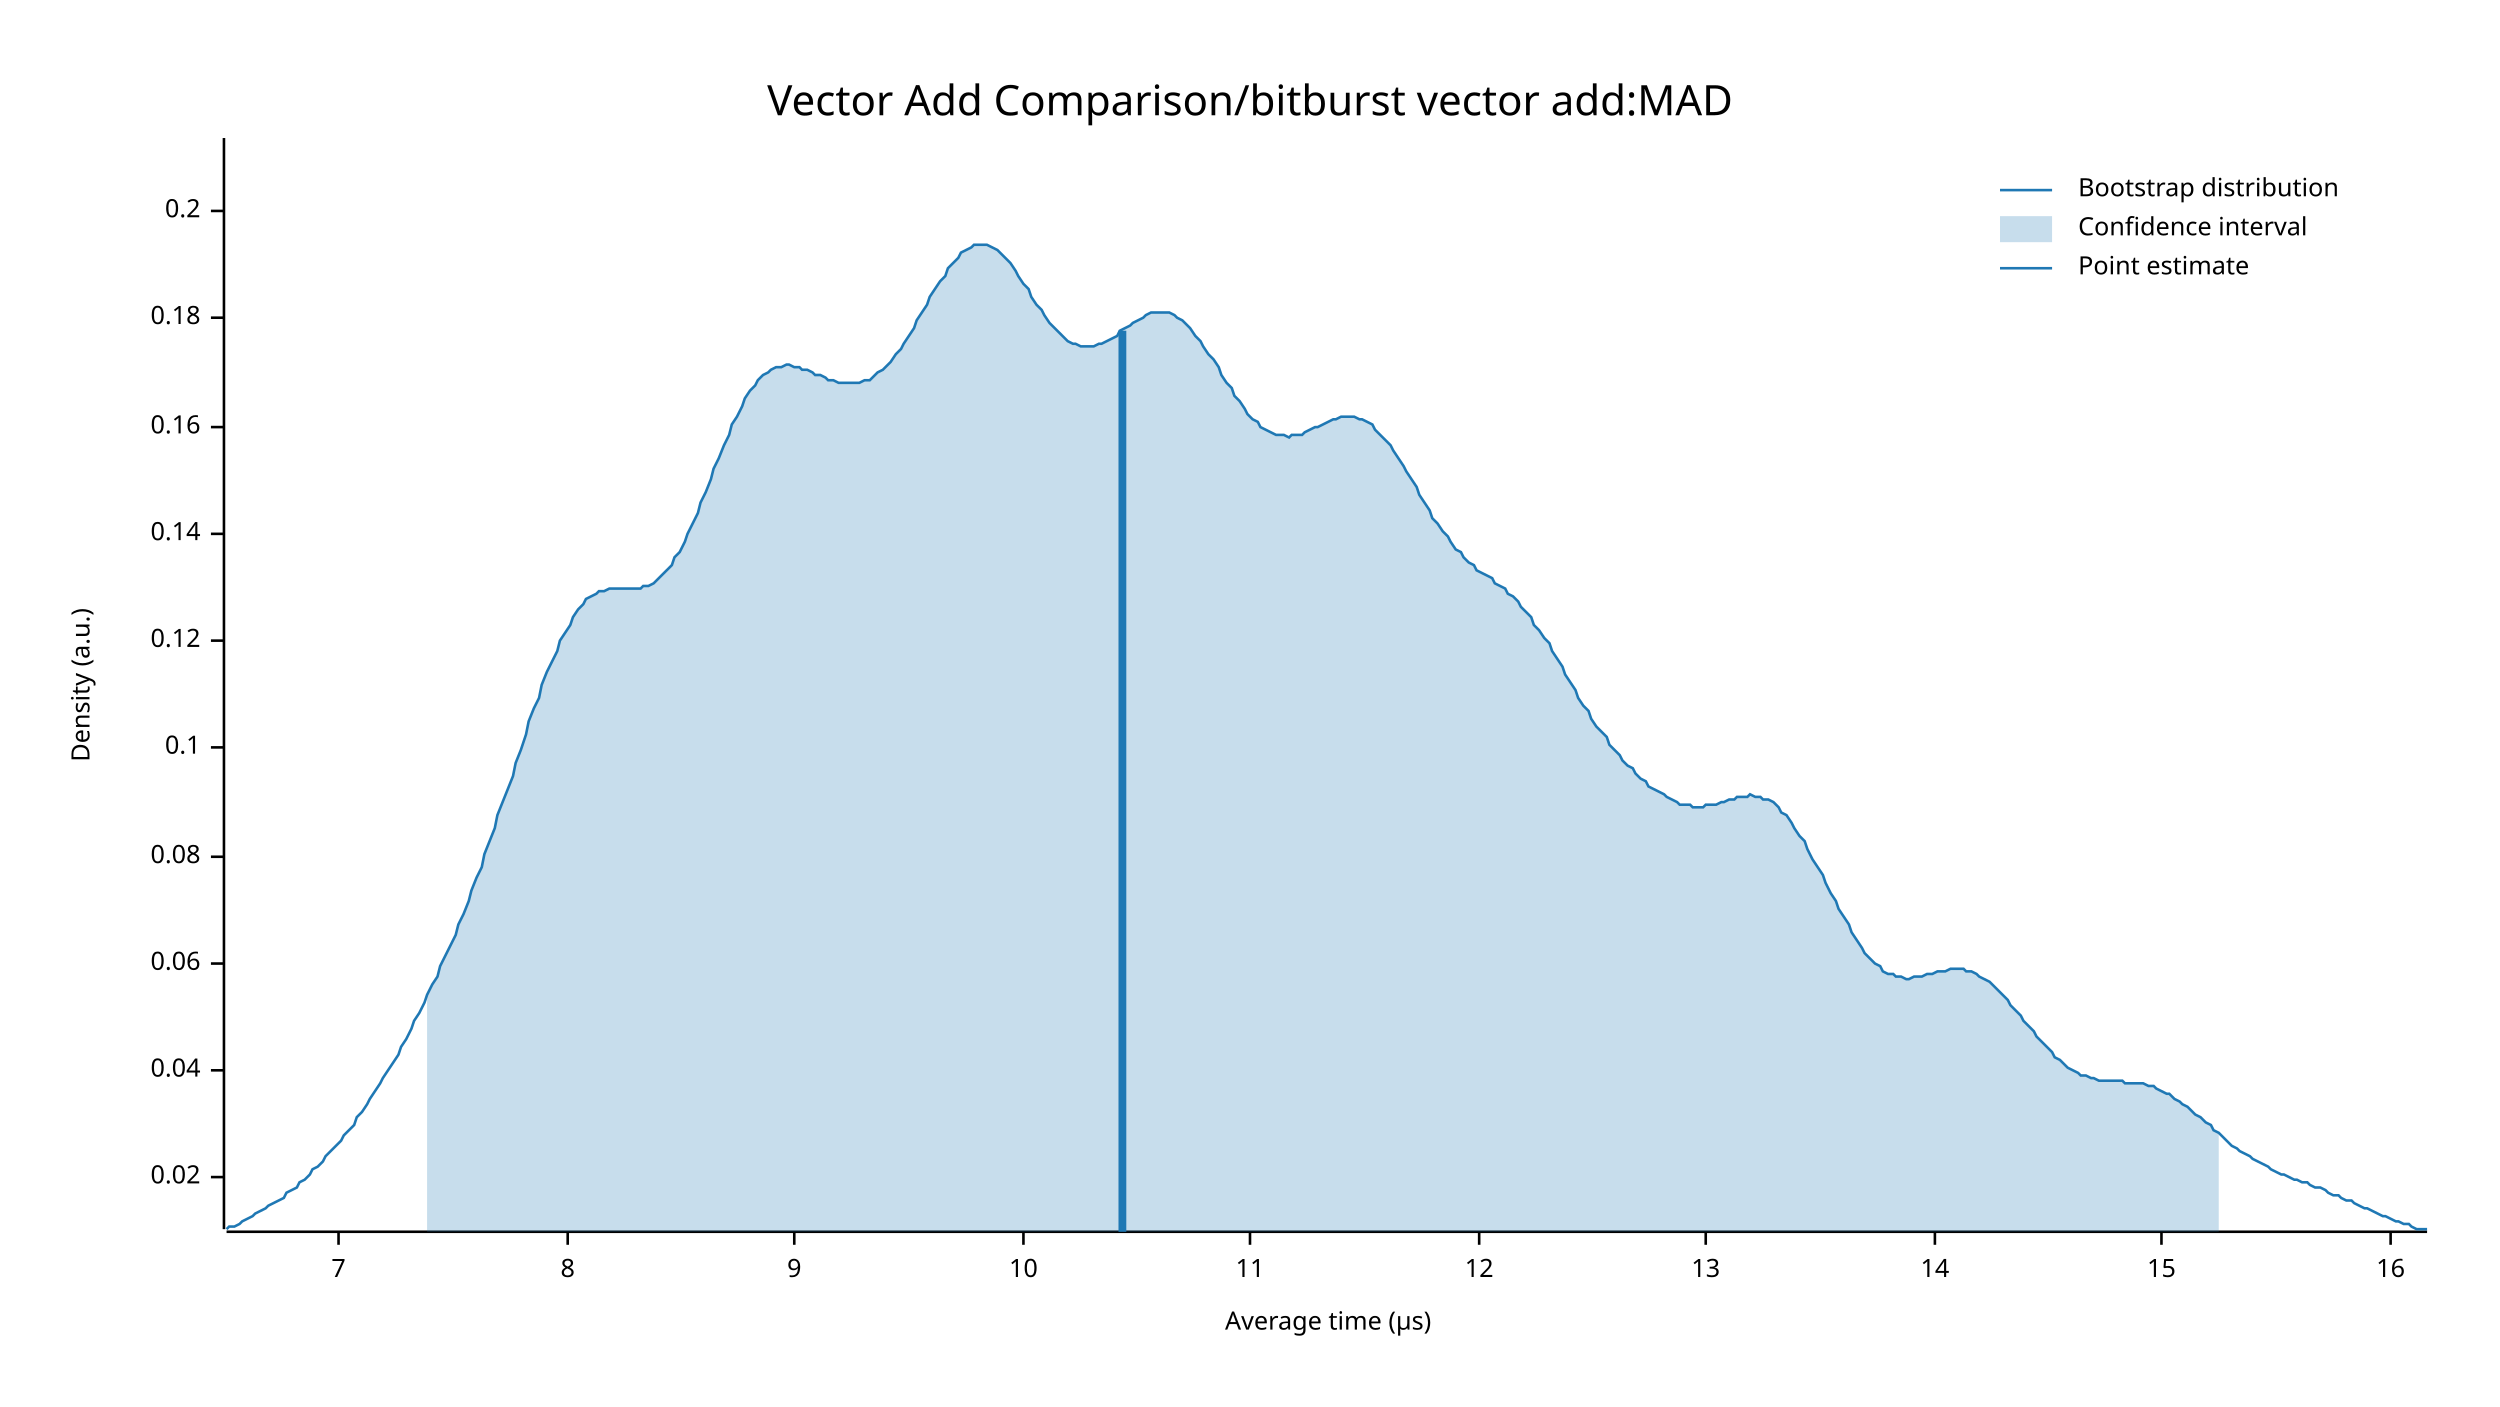
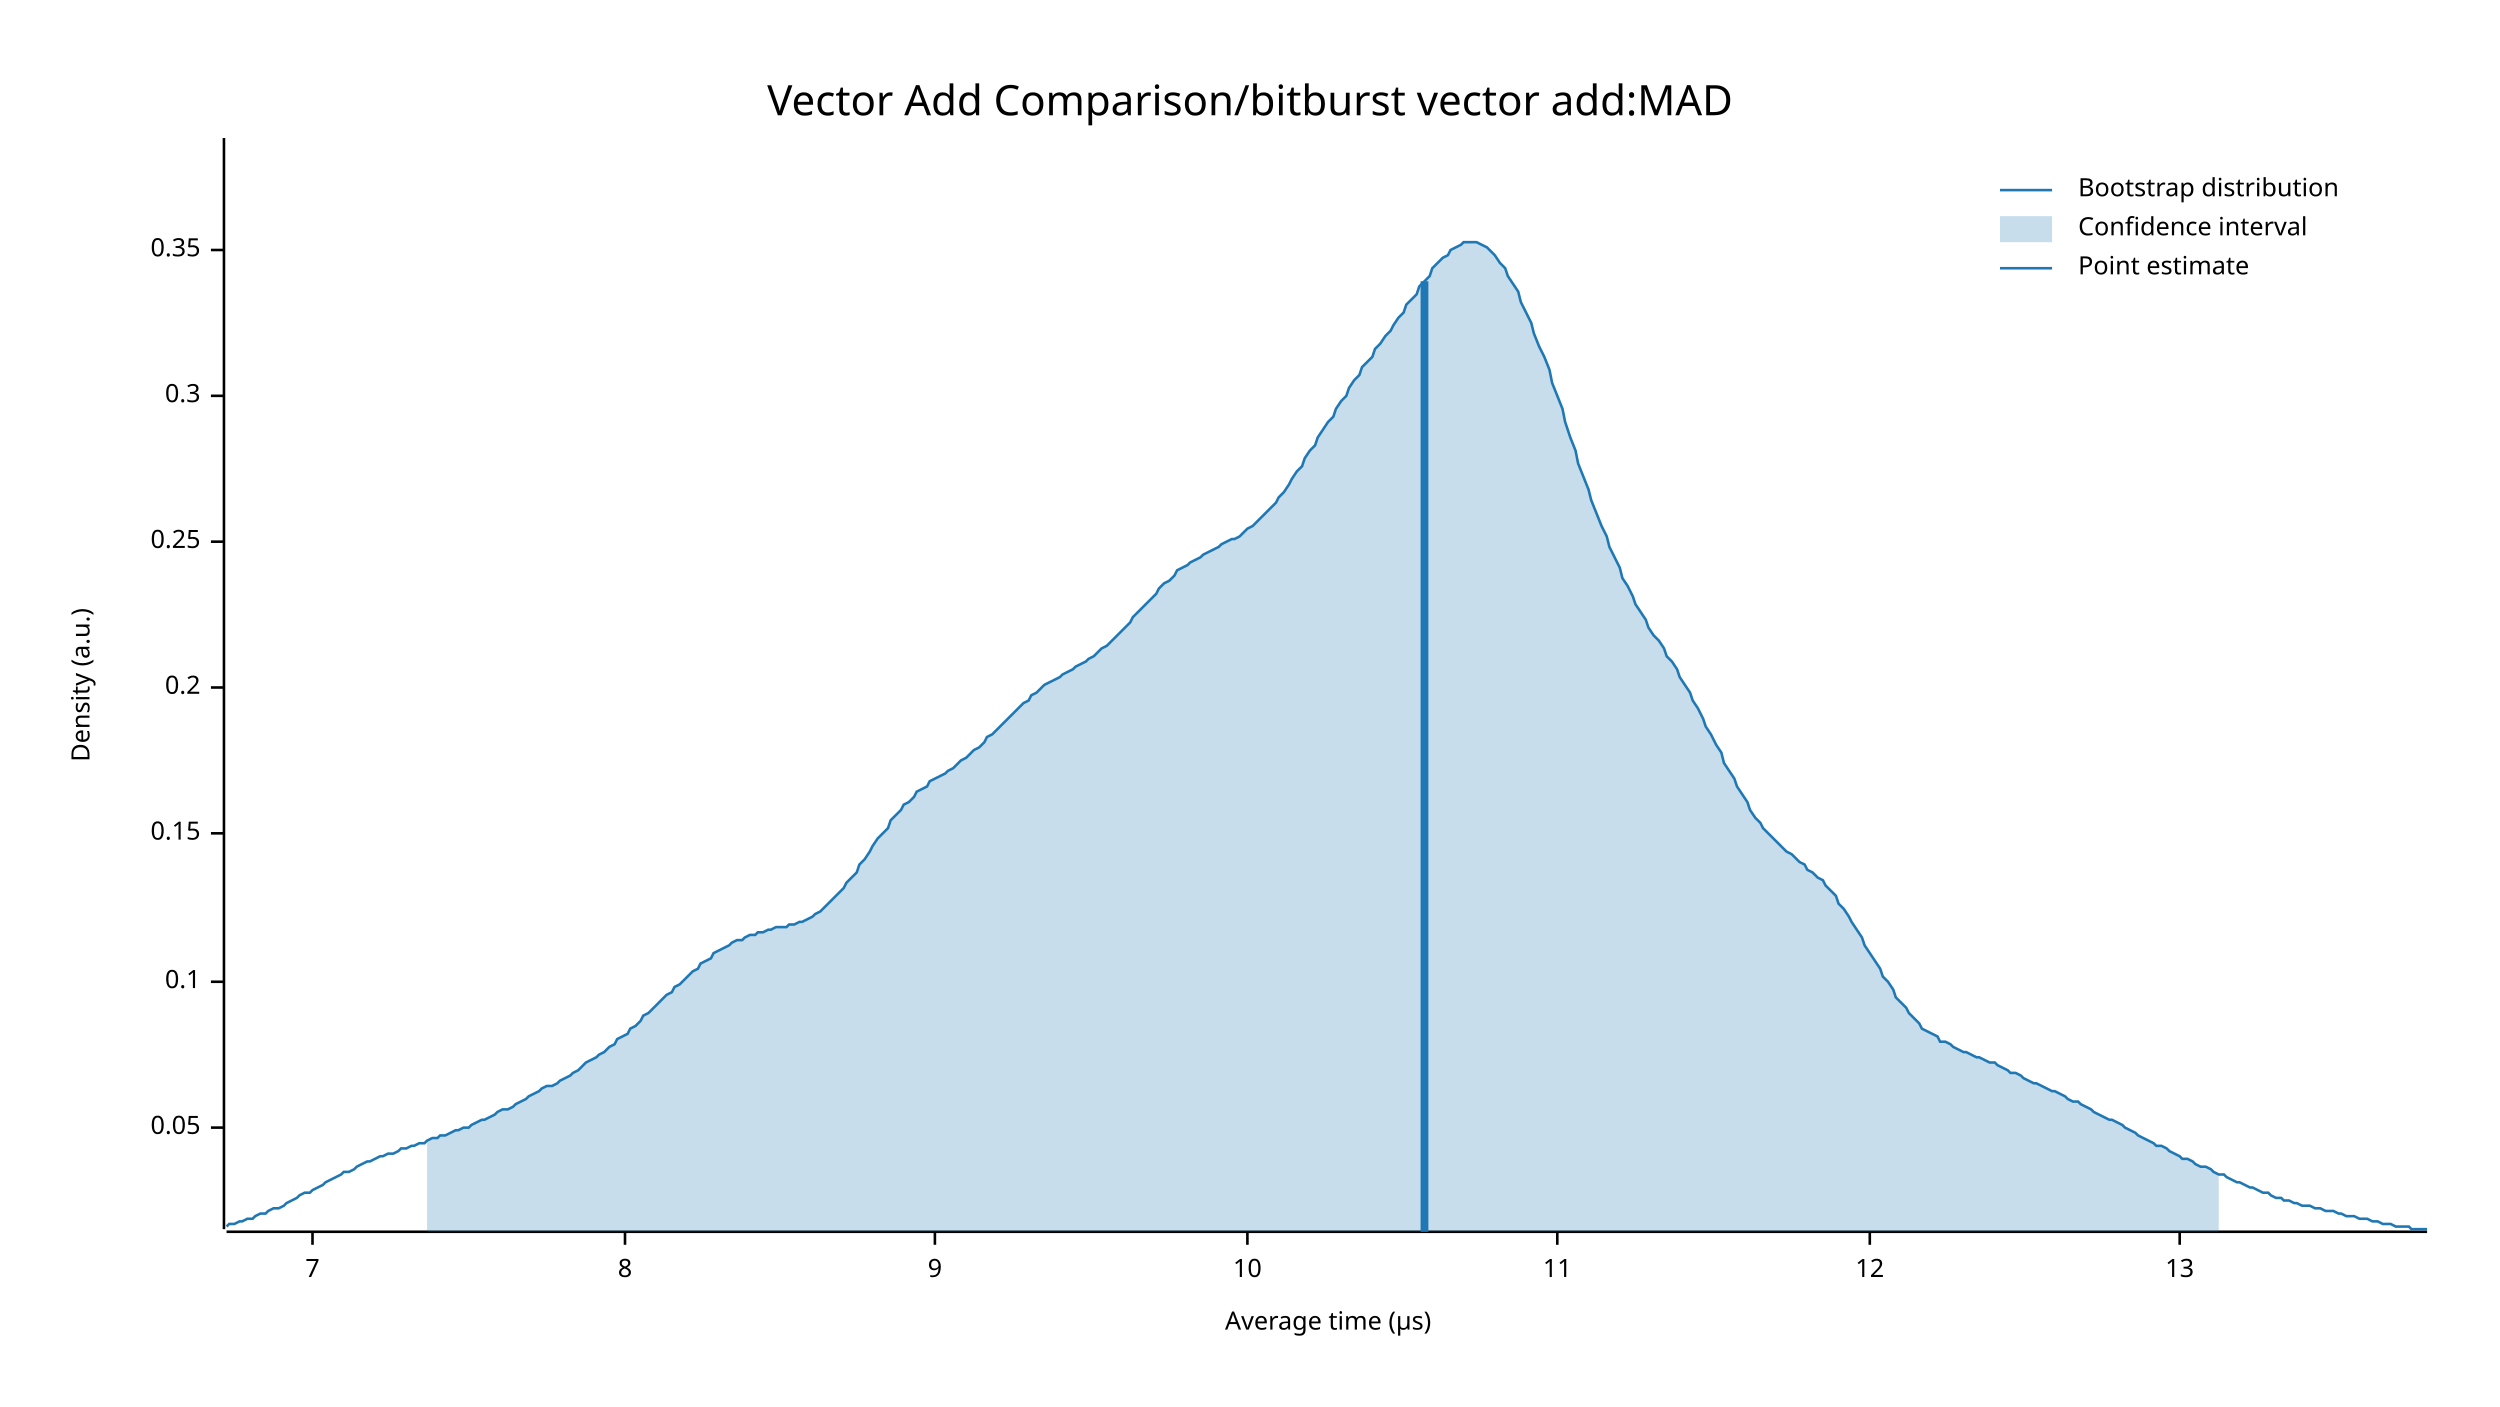
<svg xmlns="http://www.w3.org/2000/svg" width="960" height="540" viewBox="0 0 960 540">
  <text x="480" y="32" dy="0.76em" text-anchor="middle" font-family="sans-serif" font-size="16.129" opacity="1" fill="#000000">
Vector Add Comparison/bitburst vector add:MAD
</text>
  <text x="27" y="263" dy="0.76em" text-anchor="middle" font-family="sans-serif" font-size="9.677" opacity="1" fill="#000000" transform="rotate(270, 27, 263)">
Density (a.u.)
</text>
  <text x="510" y="513" dy="-0.5ex" text-anchor="middle" font-family="sans-serif" font-size="9.677" opacity="1" fill="#000000">
Average time (µs)
</text>
  <polyline fill="none" opacity="1" stroke="#000000" stroke-width="1" points="86,53 86,472 " />
-   <text x="77" y="452" dy="0.5ex" text-anchor="end" font-family="sans-serif" font-size="9.677" opacity="1" fill="#000000">
- 0.02
+   <text x="77" y="433" dy="0.5ex" text-anchor="end" font-family="sans-serif" font-size="9.677" opacity="1" fill="#000000">
+ 0.05
</text>
-   <polyline fill="none" opacity="1" stroke="#000000" stroke-width="1" points="81,452 86,452 " />
-   <text x="77" y="411" dy="0.5ex" text-anchor="end" font-family="sans-serif" font-size="9.677" opacity="1" fill="#000000">
- 0.04
- </text>
-   <polyline fill="none" opacity="1" stroke="#000000" stroke-width="1" points="81,411 86,411 " />
-   <text x="77" y="370" dy="0.5ex" text-anchor="end" font-family="sans-serif" font-size="9.677" opacity="1" fill="#000000">
- 0.06
- </text>
-   <polyline fill="none" opacity="1" stroke="#000000" stroke-width="1" points="81,370 86,370 " />
-   <text x="77" y="329" dy="0.5ex" text-anchor="end" font-family="sans-serif" font-size="9.677" opacity="1" fill="#000000">
- 0.08
- </text>
-   <polyline fill="none" opacity="1" stroke="#000000" stroke-width="1" points="81,329 86,329 " />
-   <text x="77" y="287" dy="0.5ex" text-anchor="end" font-family="sans-serif" font-size="9.677" opacity="1" fill="#000000">
+   <polyline fill="none" opacity="1" stroke="#000000" stroke-width="1" points="81,433 86,433 " />
+   <text x="77" y="377" dy="0.5ex" text-anchor="end" font-family="sans-serif" font-size="9.677" opacity="1" fill="#000000">
0.1
</text>
-   <polyline fill="none" opacity="1" stroke="#000000" stroke-width="1" points="81,287 86,287 " />
-   <text x="77" y="246" dy="0.5ex" text-anchor="end" font-family="sans-serif" font-size="9.677" opacity="1" fill="#000000">
- 0.12
+   <polyline fill="none" opacity="1" stroke="#000000" stroke-width="1" points="81,377 86,377 " />
+   <text x="77" y="320" dy="0.5ex" text-anchor="end" font-family="sans-serif" font-size="9.677" opacity="1" fill="#000000">
+ 0.15
</text>
-   <polyline fill="none" opacity="1" stroke="#000000" stroke-width="1" points="81,246 86,246 " />
-   <text x="77" y="205" dy="0.5ex" text-anchor="end" font-family="sans-serif" font-size="9.677" opacity="1" fill="#000000">
- 0.14
- </text>
-   <polyline fill="none" opacity="1" stroke="#000000" stroke-width="1" points="81,205 86,205 " />
-   <text x="77" y="164" dy="0.5ex" text-anchor="end" font-family="sans-serif" font-size="9.677" opacity="1" fill="#000000">
- 0.16
- </text>
-   <polyline fill="none" opacity="1" stroke="#000000" stroke-width="1" points="81,164 86,164 " />
-   <text x="77" y="122" dy="0.5ex" text-anchor="end" font-family="sans-serif" font-size="9.677" opacity="1" fill="#000000">
- 0.18
- </text>
-   <polyline fill="none" opacity="1" stroke="#000000" stroke-width="1" points="81,122 86,122 " />
-   <text x="77" y="81" dy="0.5ex" text-anchor="end" font-family="sans-serif" font-size="9.677" opacity="1" fill="#000000">
+   <polyline fill="none" opacity="1" stroke="#000000" stroke-width="1" points="81,320 86,320 " />
+   <text x="77" y="264" dy="0.5ex" text-anchor="end" font-family="sans-serif" font-size="9.677" opacity="1" fill="#000000">
0.2
</text>
-   <polyline fill="none" opacity="1" stroke="#000000" stroke-width="1" points="81,81 86,81 " />
+   <polyline fill="none" opacity="1" stroke="#000000" stroke-width="1" points="81,264 86,264 " />
+   <text x="77" y="208" dy="0.5ex" text-anchor="end" font-family="sans-serif" font-size="9.677" opacity="1" fill="#000000">
+ 0.25
+ </text>
+   <polyline fill="none" opacity="1" stroke="#000000" stroke-width="1" points="81,208 86,208 " />
+   <text x="77" y="152" dy="0.5ex" text-anchor="end" font-family="sans-serif" font-size="9.677" opacity="1" fill="#000000">
+ 0.3
+ </text>
+   <polyline fill="none" opacity="1" stroke="#000000" stroke-width="1" points="81,152 86,152 " />
+   <text x="77" y="96" dy="0.5ex" text-anchor="end" font-family="sans-serif" font-size="9.677" opacity="1" fill="#000000">
+ 0.35
+ </text>
+   <polyline fill="none" opacity="1" stroke="#000000" stroke-width="1" points="81,96 86,96 " />
  <polyline fill="none" opacity="1" stroke="#000000" stroke-width="1" points="87,473 932,473 " />
-   <text x="130" y="483" dy="0.76em" text-anchor="middle" font-family="sans-serif" font-size="9.677" opacity="1" fill="#000000">
+   <text x="120" y="483" dy="0.76em" text-anchor="middle" font-family="sans-serif" font-size="9.677" opacity="1" fill="#000000">
7
</text>
-   <polyline fill="none" opacity="1" stroke="#000000" stroke-width="1" points="130,473 130,478 " />
-   <text x="218" y="483" dy="0.76em" text-anchor="middle" font-family="sans-serif" font-size="9.677" opacity="1" fill="#000000">
+   <polyline fill="none" opacity="1" stroke="#000000" stroke-width="1" points="120,473 120,478 " />
+   <text x="240" y="483" dy="0.76em" text-anchor="middle" font-family="sans-serif" font-size="9.677" opacity="1" fill="#000000">
8
</text>
-   <polyline fill="none" opacity="1" stroke="#000000" stroke-width="1" points="218,473 218,478 " />
-   <text x="305" y="483" dy="0.76em" text-anchor="middle" font-family="sans-serif" font-size="9.677" opacity="1" fill="#000000">
+   <polyline fill="none" opacity="1" stroke="#000000" stroke-width="1" points="240,473 240,478 " />
+   <text x="359" y="483" dy="0.76em" text-anchor="middle" font-family="sans-serif" font-size="9.677" opacity="1" fill="#000000">
9
</text>
-   <polyline fill="none" opacity="1" stroke="#000000" stroke-width="1" points="305,473 305,478 " />
-   <text x="393" y="483" dy="0.76em" text-anchor="middle" font-family="sans-serif" font-size="9.677" opacity="1" fill="#000000">
+   <polyline fill="none" opacity="1" stroke="#000000" stroke-width="1" points="359,473 359,478 " />
+   <text x="479" y="483" dy="0.76em" text-anchor="middle" font-family="sans-serif" font-size="9.677" opacity="1" fill="#000000">
10
</text>
-   <polyline fill="none" opacity="1" stroke="#000000" stroke-width="1" points="393,473 393,478 " />
-   <text x="480" y="483" dy="0.76em" text-anchor="middle" font-family="sans-serif" font-size="9.677" opacity="1" fill="#000000">
+   <polyline fill="none" opacity="1" stroke="#000000" stroke-width="1" points="479,473 479,478 " />
+   <text x="598" y="483" dy="0.76em" text-anchor="middle" font-family="sans-serif" font-size="9.677" opacity="1" fill="#000000">
11
</text>
-   <polyline fill="none" opacity="1" stroke="#000000" stroke-width="1" points="480,473 480,478 " />
-   <text x="568" y="483" dy="0.76em" text-anchor="middle" font-family="sans-serif" font-size="9.677" opacity="1" fill="#000000">
+   <polyline fill="none" opacity="1" stroke="#000000" stroke-width="1" points="598,473 598,478 " />
+   <text x="718" y="483" dy="0.76em" text-anchor="middle" font-family="sans-serif" font-size="9.677" opacity="1" fill="#000000">
12
</text>
-   <polyline fill="none" opacity="1" stroke="#000000" stroke-width="1" points="568,473 568,478 " />
-   <text x="655" y="483" dy="0.76em" text-anchor="middle" font-family="sans-serif" font-size="9.677" opacity="1" fill="#000000">
+   <polyline fill="none" opacity="1" stroke="#000000" stroke-width="1" points="718,473 718,478 " />
+   <text x="837" y="483" dy="0.76em" text-anchor="middle" font-family="sans-serif" font-size="9.677" opacity="1" fill="#000000">
13
</text>
-   <polyline fill="none" opacity="1" stroke="#000000" stroke-width="1" points="655,473 655,478 " />
-   <text x="743" y="483" dy="0.76em" text-anchor="middle" font-family="sans-serif" font-size="9.677" opacity="1" fill="#000000">
- 14
- </text>
-   <polyline fill="none" opacity="1" stroke="#000000" stroke-width="1" points="743,473 743,478 " />
-   <text x="830" y="483" dy="0.76em" text-anchor="middle" font-family="sans-serif" font-size="9.677" opacity="1" fill="#000000">
- 15
- </text>
-   <polyline fill="none" opacity="1" stroke="#000000" stroke-width="1" points="830,473 830,478 " />
-   <text x="918" y="483" dy="0.76em" text-anchor="middle" font-family="sans-serif" font-size="9.677" opacity="1" fill="#000000">
- 16
- </text>
-   <polyline fill="none" opacity="1" stroke="#000000" stroke-width="1" points="918,473 918,478 " />
-   <polyline fill="none" opacity="1" stroke="#1F78B4" stroke-width="1" points="87,472 88,471 90,471 92,470 93,469 95,468 97,467 98,466 100,465 102,464 103,463 105,462 107,461 109,460 110,458 112,457 114,456 115,454 117,453 119,451 120,449 122,448 124,446 125,444 127,442 129,440 131,438 132,436 134,434 136,432 137,429 139,427 141,424 142,422 144,419 146,416 147,414 149,411 151,408 153,405 154,402 156,399 158,395 159,392 161,389 163,385 164,382 166,378 168,375 169,371 171,367 173,363 175,359 176,355 178,351 180,346 181,342 183,337 185,333 186,328 188,323 190,318 191,313 193,308 195,303 197,298 198,293 200,288 202,282 203,277 205,272 207,268 208,263 210,258 212,254 214,250 215,246 217,243 219,240 220,237 222,234 224,232 225,230 227,229 229,228 230,227 232,227 234,226 236,226 237,226 239,226 241,226 242,226 244,226 246,226 247,225 249,225 251,224 252,223 254,221 256,219 258,217 259,214 261,212 263,208 264,205 266,201 268,197 269,193 271,189 273,184 274,180 276,176 278,171 280,167 281,163 283,160 285,156 286,153 288,150 290,148 291,146 293,144 295,143 296,142 298,141 300,141 302,140 303,140 305,141 307,141 308,142 310,142 312,143 313,144 315,144 317,145 318,146 320,146 322,147 324,147 325,147 327,147 329,147 330,147 332,146 334,146 335,145 337,143 339,142 341,140 342,139 344,136 346,134 347,132 349,129 351,126 352,123 354,120 356,117 357,114 359,111 361,108 363,106 364,103 366,101 368,99 369,97 371,96 373,95 374,94 376,94 378,94 379,94 381,95 383,96 385,98 386,99 388,101 390,104 391,106 393,109 395,111 396,114 398,117 400,119 401,121 403,124 405,126 407,128 408,129 410,131 412,132 413,132 415,133 417,133 418,133 420,133 422,132 423,132 425,131 427,130 429,129 430,127 432,126 434,125 435,124 437,123 439,122 440,121 442,120 444,120 445,120 447,120 449,120 451,121 452,122 454,123 456,125 457,126 459,129 461,131 462,133 464,136 466,138 468,141 469,144 471,147 473,149 474,152 476,154 478,157 479,159 481,161 483,162 484,164 486,165 488,166 490,167 491,167 493,167 495,168 496,167 498,167 500,167 501,166 503,165 505,164 506,164 508,163 510,162 512,161 513,161 515,160 517,160 518,160 520,160 522,161 523,161 525,162 527,163 528,165 530,167 532,169 534,171 535,173 537,176 539,179 540,181 542,184 544,187 545,190 547,193 549,196 550,199 552,201 554,204 556,206 557,208 559,211 561,212 562,214 564,216 566,217 567,219 569,220 571,221 573,222 574,224 576,225 578,226 579,228 581,229 583,231 584,233 586,235 588,237 589,240 591,242 593,245 595,247 596,250 598,253 600,256 601,259 603,262 605,265 606,268 608,271 610,273 611,276 613,279 615,281 617,283 618,286 620,288 622,290 623,292 625,294 627,295 628,297 630,299 632,300 633,302 635,303 637,304 639,305 640,306 642,307 644,308 645,309 647,309 649,309 650,310 652,310 654,310 655,309 657,309 659,309 661,308 662,308 664,307 666,307 667,306 669,306 671,306 672,305 674,306 676,306 677,307 679,307 681,308 683,310 684,312 686,313 688,316 689,318 691,321 693,323 694,326 696,330 698,333 700,336 701,339 703,343 705,346 706,349 708,352 710,355 711,358 713,361 715,364 716,366 718,368 720,370 722,371 723,373 725,374 727,374 728,375 730,375 732,376 733,376 735,375 737,375 738,375 740,374 742,374 744,373 745,373 747,373 749,372 750,372 752,372 754,372 755,373 757,373 759,374 760,375 762,376 764,377 766,379 767,380 769,382 771,384 772,386 774,388 776,390 777,392 779,394 781,396 782,398 784,400 786,402 788,404 789,406 791,407 793,409 794,410 796,411 798,412 799,413 801,413 803,414 804,414 806,415 808,415 810,415 811,415 813,415 815,415 816,416 818,416 820,416 821,416 823,416 825,417 827,417 828,418 830,419 832,420 833,420 835,422 837,423 838,424 840,425 842,427 843,428 845,429 847,431 849,432 850,434 852,435 854,437 855,438 857,440 859,441 860,442 862,443 864,444 865,445 867,446 869,447 871,448 872,449 874,450 876,451 877,451 879,452 881,453 882,453 884,454 886,454 887,455 889,456 891,456 893,457 894,458 896,459 898,459 899,460 901,461 903,461 904,462 906,463 908,464 909,464 911,465 913,466 915,467 916,467 918,468 920,469 921,469 923,470 925,470 926,471 928,472 930,472 932,472 " />
-   <polygon opacity="0.25" fill="#1F78B4" points="164,382 166,378 168,375 169,371 171,367 173,363 175,359 176,355 178,351 180,346 181,342 183,337 185,333 186,328 188,323 190,318 191,313 193,308 195,303 197,298 198,293 200,288 202,282 203,277 205,272 207,268 208,263 210,258 212,254 214,250 215,246 217,243 219,240 220,237 222,234 224,232 225,230 227,229 229,228 230,227 232,227 234,226 236,226 237,226 239,226 241,226 242,226 244,226 246,226 247,225 249,225 251,224 252,223 254,221 256,219 258,217 259,214 261,212 263,208 264,205 266,201 268,197 269,193 271,189 273,184 274,180 276,176 278,171 280,167 281,163 283,160 285,156 286,153 288,150 290,148 291,146 293,144 295,143 296,142 298,141 300,141 302,140 303,140 305,141 307,141 308,142 310,142 312,143 313,144 315,144 317,145 318,146 320,146 322,147 324,147 325,147 327,147 329,147 330,147 332,146 334,146 335,145 337,143 339,142 341,140 342,139 344,136 346,134 347,132 349,129 351,126 352,123 354,120 356,117 357,114 359,111 361,108 363,106 364,103 366,101 368,99 369,97 371,96 373,95 374,94 376,94 378,94 379,94 381,95 383,96 385,98 386,99 388,101 390,104 391,106 393,109 395,111 396,114 398,117 400,119 401,121 403,124 405,126 407,128 408,129 410,131 412,132 413,132 415,133 417,133 418,133 420,133 422,132 423,132 425,131 427,130 429,129 430,127 432,126 434,125 435,124 437,123 439,122 440,121 442,120 444,120 445,120 447,120 449,120 451,121 452,122 454,123 456,125 457,126 459,129 461,131 462,133 464,136 466,138 468,141 469,144 471,147 473,149 474,152 476,154 478,157 479,159 481,161 483,162 484,164 486,165 488,166 490,167 491,167 493,167 495,168 496,167 498,167 500,167 501,166 503,165 505,164 506,164 508,163 510,162 512,161 513,161 515,160 517,160 518,160 520,160 522,161 523,161 525,162 527,163 528,165 530,167 532,169 534,171 535,173 537,176 539,179 540,181 542,184 544,187 545,190 547,193 549,196 550,199 552,201 554,204 556,206 557,208 559,211 561,212 562,214 564,216 566,217 567,219 569,220 571,221 573,222 574,224 576,225 578,226 579,228 581,229 583,231 584,233 586,235 588,237 589,240 591,242 593,245 595,247 596,250 598,253 600,256 601,259 603,262 605,265 606,268 608,271 610,273 611,276 613,279 615,281 617,283 618,286 620,288 622,290 623,292 625,294 627,295 628,297 630,299 632,300 633,302 635,303 637,304 639,305 640,306 642,307 644,308 645,309 647,309 649,309 650,310 652,310 654,310 655,309 657,309 659,309 661,308 662,308 664,307 666,307 667,306 669,306 671,306 672,305 674,306 676,306 677,307 679,307 681,308 683,310 684,312 686,313 688,316 689,318 691,321 693,323 694,326 696,330 698,333 700,336 701,339 703,343 705,346 706,349 708,352 710,355 711,358 713,361 715,364 716,366 718,368 720,370 722,371 723,373 725,374 727,374 728,375 730,375 732,376 733,376 735,375 737,375 738,375 740,374 742,374 744,373 745,373 747,373 749,372 750,372 752,372 754,372 755,373 757,373 759,374 760,375 762,376 764,377 766,379 767,380 769,382 771,384 772,386 774,388 776,390 777,392 779,394 781,396 782,398 784,400 786,402 788,404 789,406 791,407 793,409 794,410 796,411 798,412 799,413 801,413 803,414 804,414 806,415 808,415 810,415 811,415 813,415 815,415 816,416 818,416 820,416 821,416 823,416 825,417 827,417 828,418 830,419 832,420 833,420 835,422 837,423 838,424 840,425 842,427 843,428 845,429 847,431 849,432 850,434 852,435 852,473 164,473 " />
-   <polyline fill="none" opacity="1" stroke="#1F78B4" stroke-width="3" points="431,473 431,127 " />
+   <polyline fill="none" opacity="1" stroke="#000000" stroke-width="1" points="837,473 837,478 " />
+   <polyline fill="none" opacity="1" stroke="#1F78B4" stroke-width="1" points="87,471 88,470 90,470 92,469 93,469 95,468 97,468 98,467 100,466 102,466 103,465 105,464 107,464 109,463 110,462 112,461 114,460 115,459 117,458 119,458 120,457 122,456 124,455 125,454 127,453 129,452 131,451 132,450 134,450 136,449 137,448 139,447 141,446 142,446 144,445 146,444 147,444 149,443 151,443 153,442 154,441 156,441 158,440 159,440 161,439 163,439 164,438 166,437 168,437 169,436 171,436 173,435 175,434 176,434 178,433 180,433 181,432 183,431 185,430 186,430 188,429 190,428 191,427 193,426 195,426 197,425 198,424 200,423 202,422 203,421 205,420 207,419 208,418 210,417 212,417 214,416 215,415 217,414 219,413 220,412 222,411 224,409 225,408 227,407 229,406 230,405 232,404 234,402 236,401 237,399 239,398 241,397 242,395 244,394 246,392 247,390 249,389 251,387 252,386 254,384 256,382 258,381 259,379 261,378 263,376 264,375 266,373 268,372 269,370 271,369 273,368 274,366 276,365 278,364 280,363 281,362 283,361 285,361 286,360 288,359 290,359 291,358 293,358 295,357 296,357 298,356 300,356 302,356 303,355 305,355 307,354 308,354 310,353 312,352 313,351 315,350 317,348 318,347 320,345 322,343 324,341 325,339 327,337 329,335 330,332 332,330 334,327 335,325 337,322 339,320 341,318 342,315 344,313 346,311 347,309 349,308 351,306 352,304 354,303 356,302 357,300 359,299 361,298 363,297 364,296 366,295 368,293 369,292 371,291 373,289 374,288 376,287 378,285 379,283 381,282 383,280 385,278 386,277 388,275 390,273 391,272 393,270 395,269 396,267 398,266 400,264 401,263 403,262 405,261 407,260 408,259 410,258 412,257 413,256 415,255 417,254 418,253 420,252 422,250 423,249 425,248 427,246 429,244 430,243 432,241 434,239 435,237 437,235 439,233 440,232 442,230 444,228 445,226 447,224 449,223 451,221 452,219 454,218 456,217 457,216 459,215 461,214 462,213 464,212 466,211 468,210 469,209 471,208 473,207 474,207 476,206 478,204 479,203 481,202 483,200 484,199 486,197 488,195 490,193 491,191 493,189 495,186 496,184 498,181 500,179 501,176 503,173 505,171 506,168 508,165 510,162 512,160 513,157 515,154 517,152 518,149 520,146 522,144 523,141 525,139 527,137 528,134 530,132 532,129 534,127 535,125 537,122 539,120 540,117 542,115 544,113 545,110 547,108 549,106 550,103 552,101 554,99 556,98 557,96 559,95 561,94 562,93 564,93 566,93 567,93 569,94 571,95 573,97 574,98 576,101 578,103 579,106 581,109 583,112 584,116 586,120 588,124 589,128 591,133 593,137 595,142 596,147 598,152 600,157 601,162 603,168 605,173 606,178 608,183 610,188 611,192 613,197 615,202 617,206 618,210 620,214 622,218 623,222 625,225 627,229 628,232 630,235 632,238 633,241 635,244 637,246 639,249 640,252 642,254 644,257 645,260 647,263 649,266 650,269 652,272 654,276 655,279 657,282 659,286 661,289 662,293 664,296 666,299 667,302 669,305 671,308 672,311 674,314 676,316 677,318 679,320 681,322 683,324 684,325 686,327 688,328 689,329 691,331 693,332 694,334 696,335 698,337 700,338 701,340 703,342 705,344 706,347 708,349 710,352 711,354 713,357 715,360 716,363 718,366 720,369 722,372 723,375 725,377 727,380 728,383 730,385 732,387 733,389 735,391 737,393 738,395 740,396 742,397 744,398 745,400 747,400 749,401 750,402 752,403 754,404 755,404 757,405 759,406 760,406 762,407 764,408 766,408 767,409 769,410 771,411 772,412 774,412 776,413 777,414 779,415 781,416 782,416 784,417 786,418 788,419 789,419 791,420 793,421 794,422 796,423 798,423 799,424 801,425 803,426 804,427 806,428 808,429 810,430 811,430 813,431 815,432 816,433 818,434 820,435 821,436 823,437 825,438 827,439 828,440 830,440 832,441 833,442 835,443 837,444 838,445 840,445 842,446 843,447 845,448 847,448 849,449 850,450 852,451 854,451 855,452 857,453 859,454 860,454 862,455 864,456 865,456 867,457 869,458 871,458 872,459 874,460 876,460 877,461 879,461 881,462 882,462 884,463 886,463 887,463 889,464 891,464 893,465 894,465 896,465 898,466 899,466 901,467 903,467 904,467 906,468 908,468 909,468 911,469 913,469 915,470 916,470 918,470 920,471 921,471 923,471 925,471 926,472 928,472 930,472 932,472 " />
+   <polygon opacity="0.25" fill="#1F78B4" points="164,438 166,437 168,437 169,436 171,436 173,435 175,434 176,434 178,433 180,433 181,432 183,431 185,430 186,430 188,429 190,428 191,427 193,426 195,426 197,425 198,424 200,423 202,422 203,421 205,420 207,419 208,418 210,417 212,417 214,416 215,415 217,414 219,413 220,412 222,411 224,409 225,408 227,407 229,406 230,405 232,404 234,402 236,401 237,399 239,398 241,397 242,395 244,394 246,392 247,390 249,389 251,387 252,386 254,384 256,382 258,381 259,379 261,378 263,376 264,375 266,373 268,372 269,370 271,369 273,368 274,366 276,365 278,364 280,363 281,362 283,361 285,361 286,360 288,359 290,359 291,358 293,358 295,357 296,357 298,356 300,356 302,356 303,355 305,355 307,354 308,354 310,353 312,352 313,351 315,350 317,348 318,347 320,345 322,343 324,341 325,339 327,337 329,335 330,332 332,330 334,327 335,325 337,322 339,320 341,318 342,315 344,313 346,311 347,309 349,308 351,306 352,304 354,303 356,302 357,300 359,299 361,298 363,297 364,296 366,295 368,293 369,292 371,291 373,289 374,288 376,287 378,285 379,283 381,282 383,280 385,278 386,277 388,275 390,273 391,272 393,270 395,269 396,267 398,266 400,264 401,263 403,262 405,261 407,260 408,259 410,258 412,257 413,256 415,255 417,254 418,253 420,252 422,250 423,249 425,248 427,246 429,244 430,243 432,241 434,239 435,237 437,235 439,233 440,232 442,230 444,228 445,226 447,224 449,223 451,221 452,219 454,218 456,217 457,216 459,215 461,214 462,213 464,212 466,211 468,210 469,209 471,208 473,207 474,207 476,206 478,204 479,203 481,202 483,200 484,199 486,197 488,195 490,193 491,191 493,189 495,186 496,184 498,181 500,179 501,176 503,173 505,171 506,168 508,165 510,162 512,160 513,157 515,154 517,152 518,149 520,146 522,144 523,141 525,139 527,137 528,134 530,132 532,129 534,127 535,125 537,122 539,120 540,117 542,115 544,113 545,110 547,108 549,106 550,103 552,101 554,99 556,98 557,96 559,95 561,94 562,93 564,93 566,93 567,93 569,94 571,95 573,97 574,98 576,101 578,103 579,106 581,109 583,112 584,116 586,120 588,124 589,128 591,133 593,137 595,142 596,147 598,152 600,157 601,162 603,168 605,173 606,178 608,183 610,188 611,192 613,197 615,202 617,206 618,210 620,214 622,218 623,222 625,225 627,229 628,232 630,235 632,238 633,241 635,244 637,246 639,249 640,252 642,254 644,257 645,260 647,263 649,266 650,269 652,272 654,276 655,279 657,282 659,286 661,289 662,293 664,296 666,299 667,302 669,305 671,308 672,311 674,314 676,316 677,318 679,320 681,322 683,324 684,325 686,327 688,328 689,329 691,331 693,332 694,334 696,335 698,337 700,338 701,340 703,342 705,344 706,347 708,349 710,352 711,354 713,357 715,360 716,363 718,366 720,369 722,372 723,375 725,377 727,380 728,383 730,385 732,387 733,389 735,391 737,393 738,395 740,396 742,397 744,398 745,400 747,400 749,401 750,402 752,403 754,404 755,404 757,405 759,406 760,406 762,407 764,408 766,408 767,409 769,410 771,411 772,412 774,412 776,413 777,414 779,415 781,416 782,416 784,417 786,418 788,419 789,419 791,420 793,421 794,422 796,423 798,423 799,424 801,425 803,426 804,427 806,428 808,429 810,430 811,430 813,431 815,432 816,433 818,434 820,435 821,436 823,437 825,438 827,439 828,440 830,440 832,441 833,442 835,443 837,444 838,445 840,445 842,446 843,447 845,448 847,448 849,449 850,450 852,451 852,473 164,473 " />
+   <polyline fill="none" opacity="1" stroke="#1F78B4" stroke-width="3" points="547,473 547,108 " />
  <text x="798" y="68" dy="0.76em" text-anchor="start" font-family="sans-serif" font-size="9.677" opacity="1" fill="#000000">
Bootstrap distribution
</text>
  <text x="798" y="83" dy="0.76em" text-anchor="start" font-family="sans-serif" font-size="9.677" opacity="1" fill="#000000">
Confidence interval
</text>
  <text x="798" y="98" dy="0.76em" text-anchor="start" font-family="sans-serif" font-size="9.677" opacity="1" fill="#000000">
Point estimate
</text>
  <polyline fill="none" opacity="1" stroke="#1F78B4" stroke-width="1" points="768,73 788,73 " />
  <rect x="768" y="83" width="20" height="10" opacity="0.25" fill="#1F78B4" stroke="none" />
  <polyline fill="none" opacity="1" stroke="#1F78B4" stroke-width="1" points="768,103 788,103 " />
</svg>
